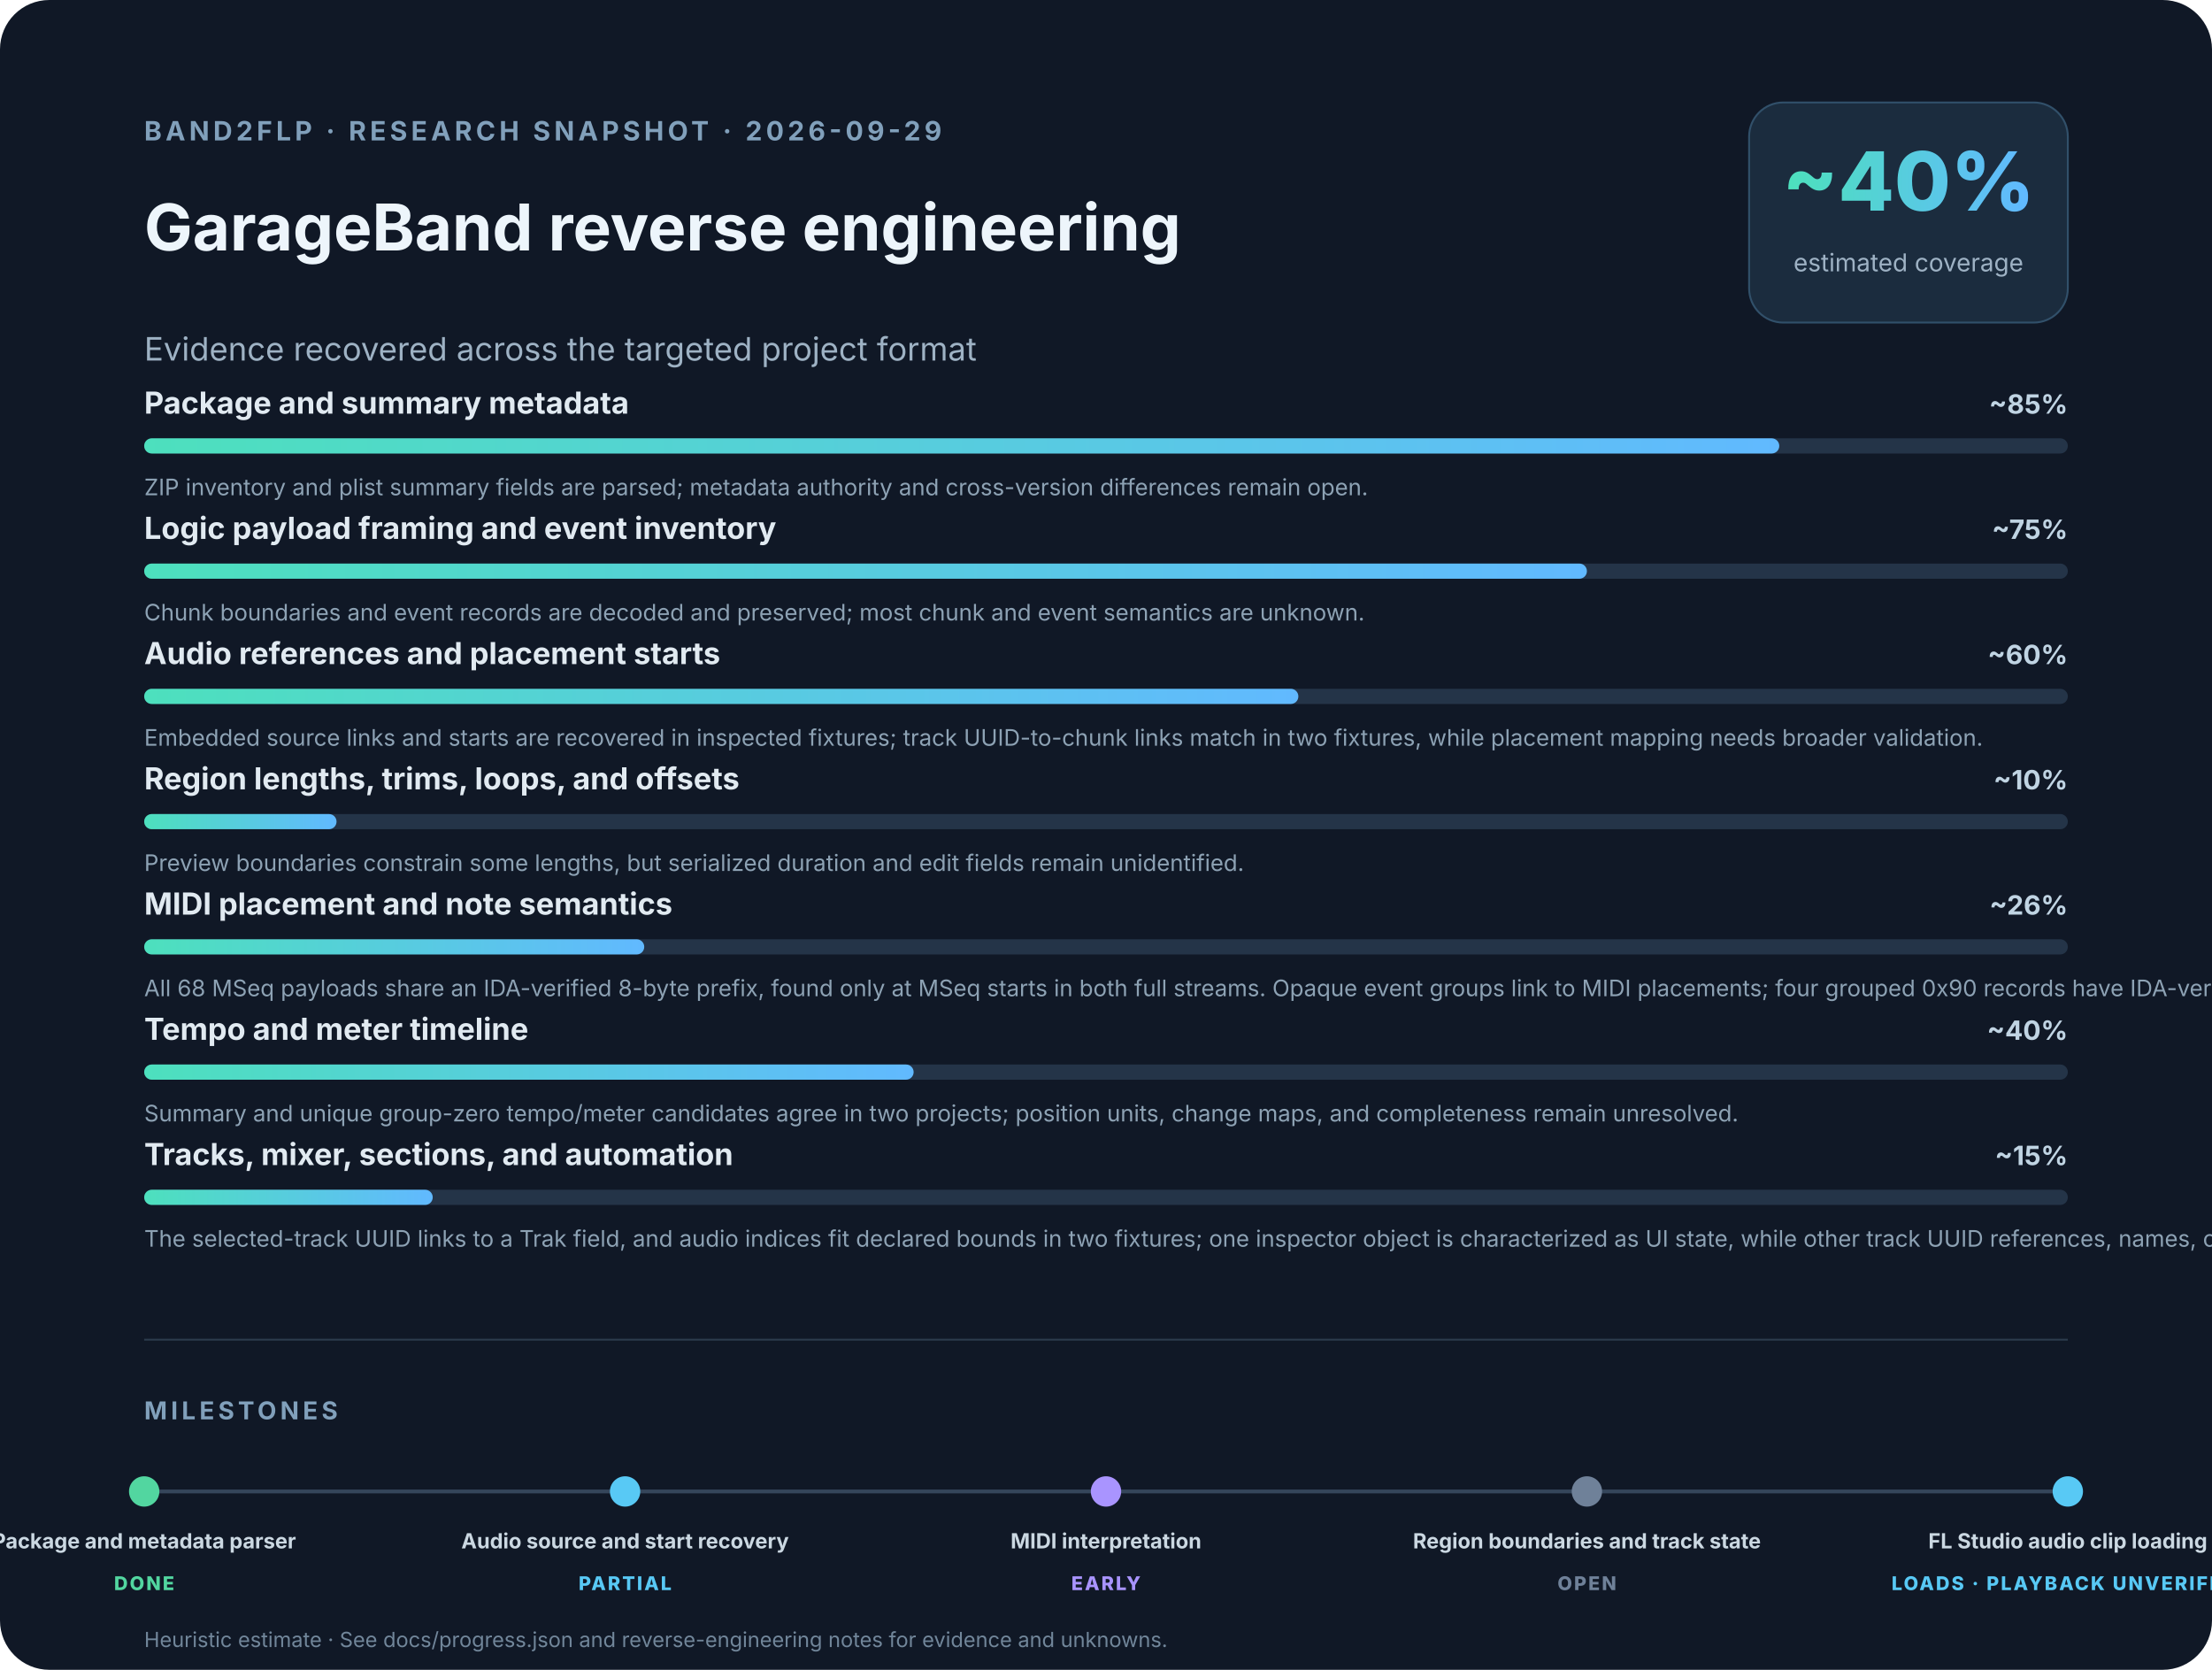
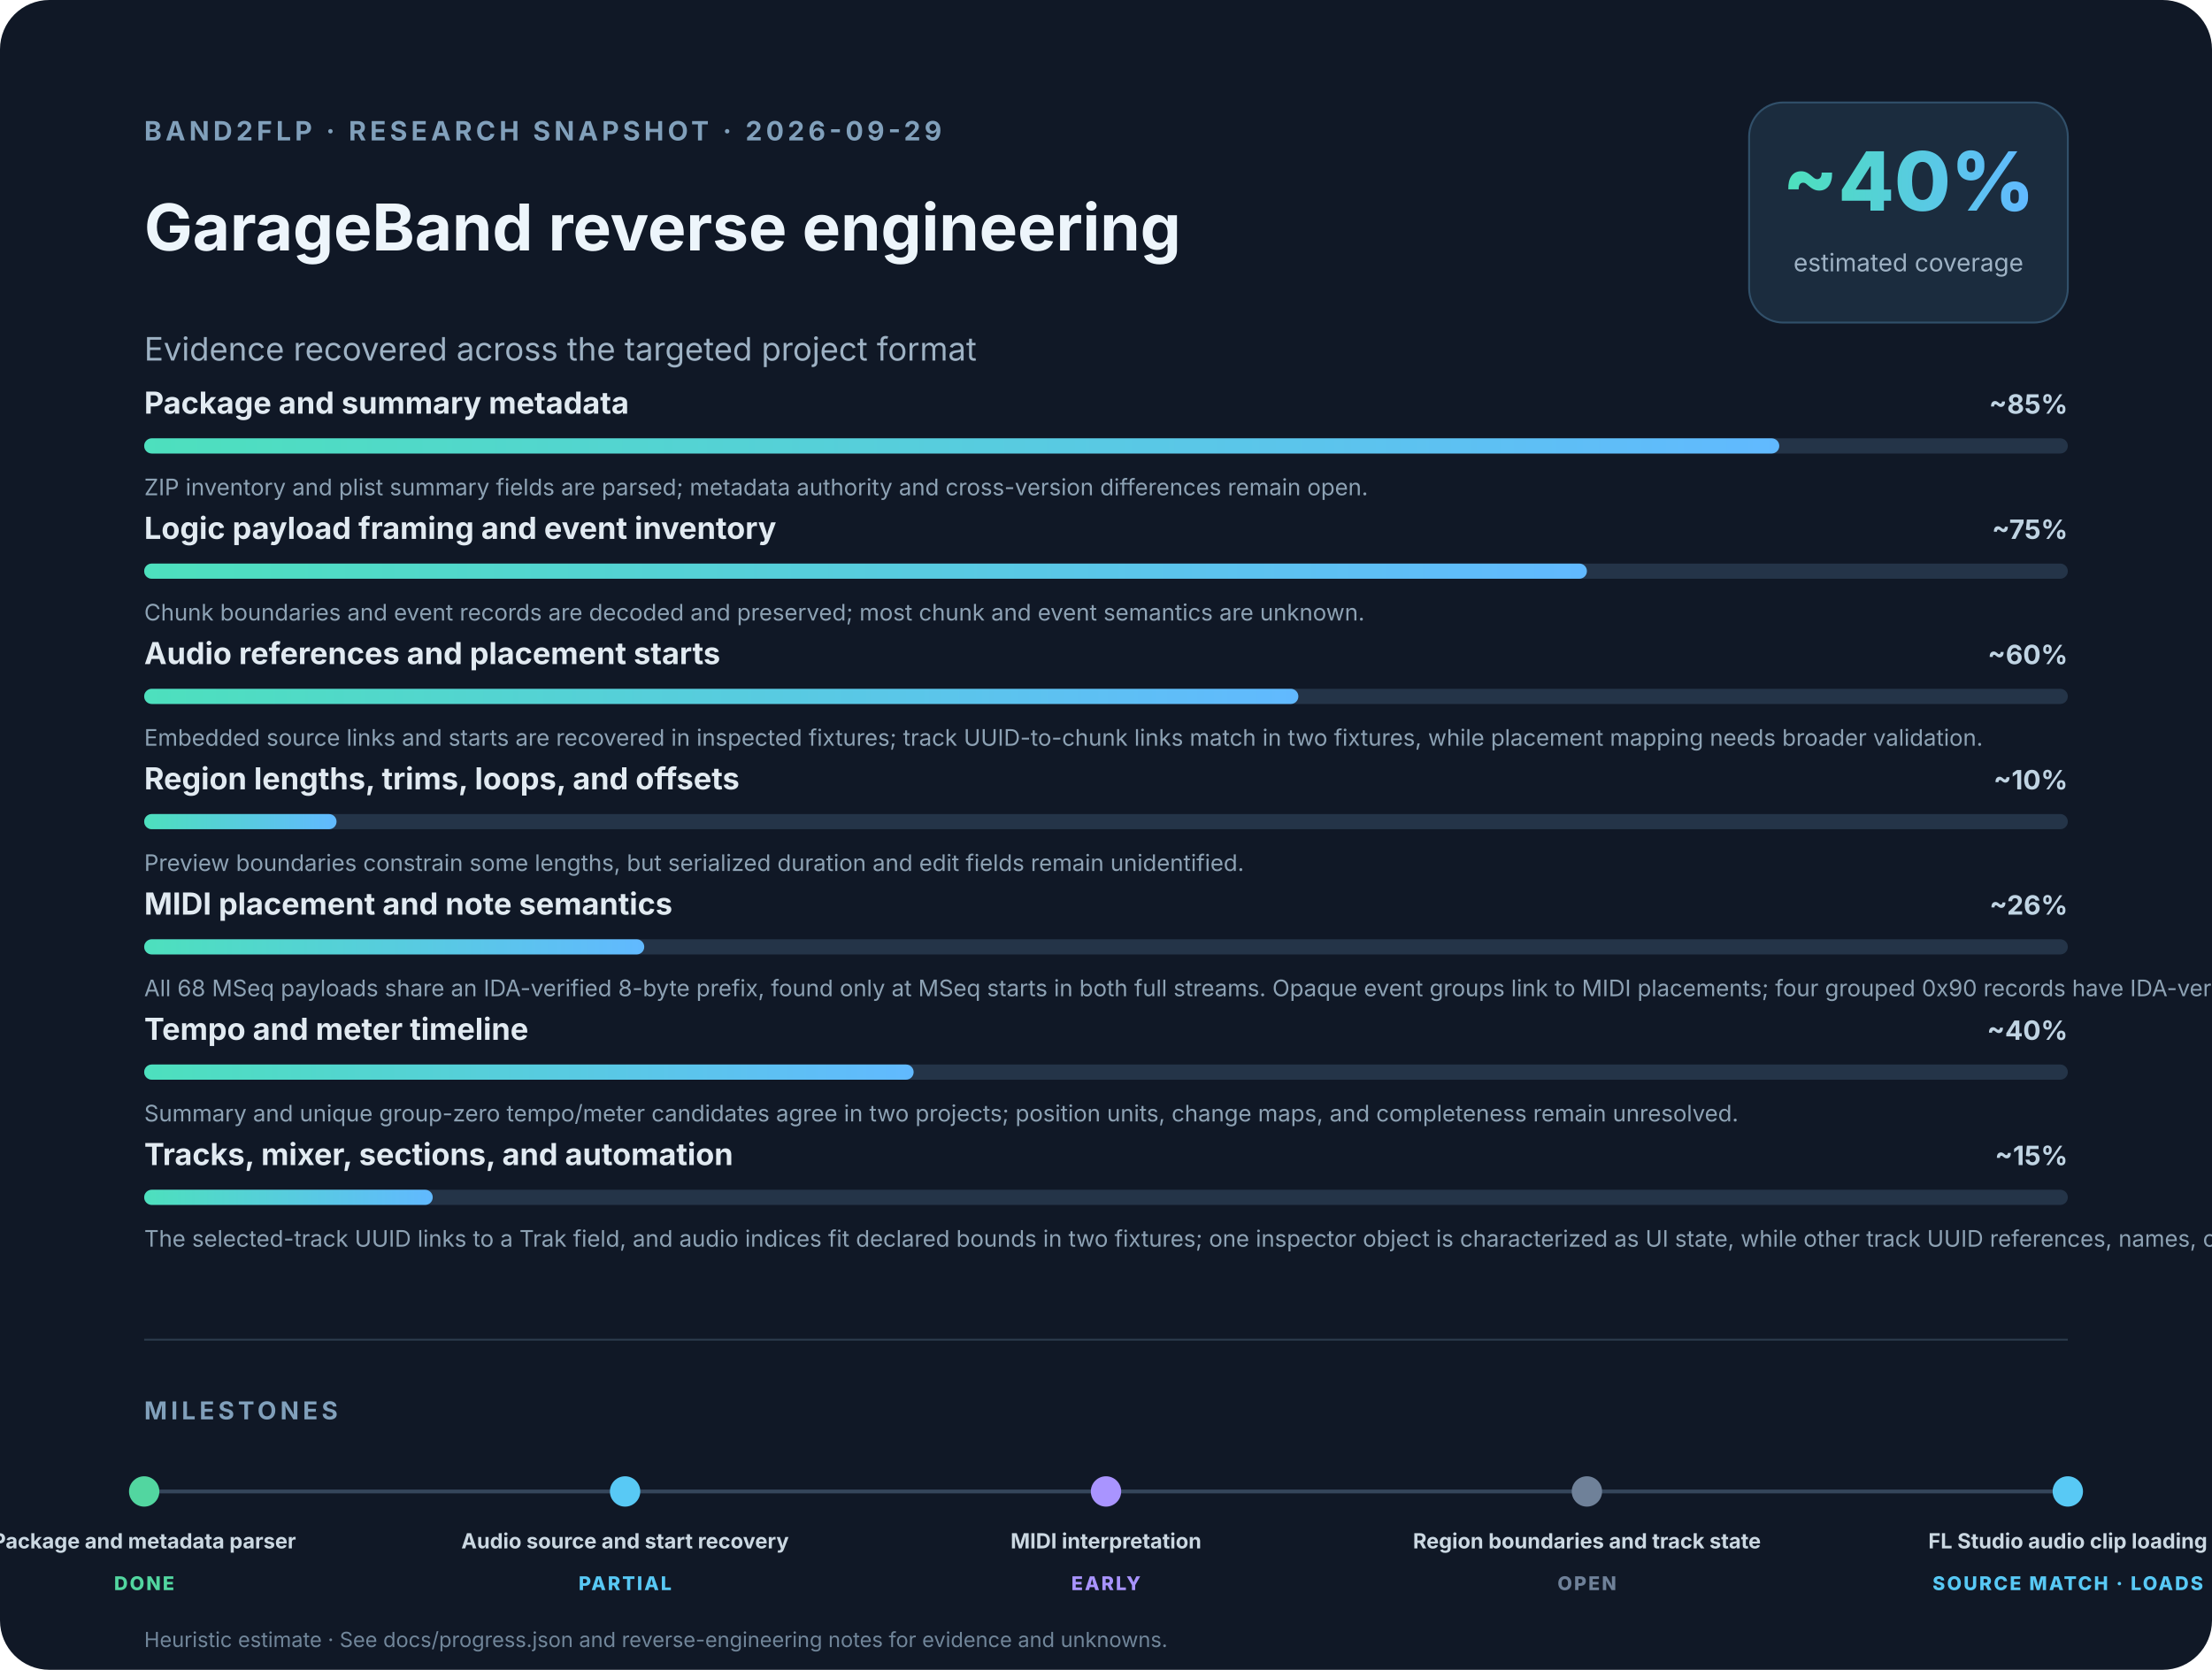
<svg xmlns="http://www.w3.org/2000/svg" viewBox="0 0 1166 880" role="img" aria-labelledby="title desc">
  <defs>
    <linearGradient id="accent" x1="0" x2="1">
      <stop offset="0" stop-color="#4de0bd" />
      <stop offset="1" stop-color="#61b9ff" />
    </linearGradient>
  </defs>
  <rect width="1166" height="880" rx="26" fill="#101826" />
  <text x="76" y="74" class="eyebrow">BAND2FLP · RESEARCH SNAPSHOT · 2026-09-29</text>
  <text x="76" y="132" class="headline">GarageBand reverse engineering</text>
  <text x="76" y="190" class="subhead">Evidence recovered across the targeted project format</text>
  <rect x="922" y="54" width="168" height="116" rx="18" fill="#1b2c3e" stroke="#31506a" />
  <text x="1006" y="111" class="big-pct" text-anchor="middle">~40%</text>
  <text x="1006" y="143" class="small" text-anchor="middle">estimated coverage</text>
  <text x="76" y="218" class="row-title">Package and summary metadata</text>
  <text x="1090" y="218" class="row-pct" text-anchor="end">~85%</text>
  <rect x="76" y="231" width="1014" height="8" rx="4" class="bar-bg" />
  <rect x="76" y="231" width="861.9" height="8" rx="4" class="bar-fill" />
  <text x="76" y="261" class="row-note">ZIP inventory and plist summary fields are parsed; metadata authority and cross-version differences remain open.</text>
  <text x="76" y="284" class="row-title">Logic payload framing and event inventory</text>
  <text x="1090" y="284" class="row-pct" text-anchor="end">~75%</text>
  <rect x="76" y="297" width="1014" height="8" rx="4" class="bar-bg" />
  <rect x="76" y="297" width="760.5" height="8" rx="4" class="bar-fill" />
  <text x="76" y="327" class="row-note">Chunk boundaries and event records are decoded and preserved; most chunk and event semantics are unknown.</text>
  <text x="76" y="350" class="row-title">Audio references and placement starts</text>
  <text x="1090" y="350" class="row-pct" text-anchor="end">~60%</text>
  <rect x="76" y="363" width="1014" height="8" rx="4" class="bar-bg" />
  <rect x="76" y="363" width="608.4" height="8" rx="4" class="bar-fill" />
  <text x="76" y="393" class="row-note">Embedded source links and starts are recovered in inspected fixtures; track UUID-to-chunk links match in two fixtures, while placement mapping needs broader validation.</text>
  <text x="76" y="416" class="row-title">Region lengths, trims, loops, and offsets</text>
  <text x="1090" y="416" class="row-pct" text-anchor="end">~10%</text>
  <rect x="76" y="429" width="1014" height="8" rx="4" class="bar-bg" />
  <rect x="76" y="429" width="101.4" height="8" rx="4" class="bar-fill" />
  <text x="76" y="459" class="row-note">Preview boundaries constrain some lengths, but serialized duration and edit fields remain unidentified.</text>
  <text x="76" y="482" class="row-title">MIDI placement and note semantics</text>
  <text x="1090" y="482" class="row-pct" text-anchor="end">~26%</text>
  <rect x="76" y="495" width="1014" height="8" rx="4" class="bar-bg" />
  <rect x="76" y="495" width="263.6" height="8" rx="4" class="bar-fill" />
  <text x="76" y="525" class="row-note">All 68 MSeq payloads share an IDA-verified 8-byte prefix, found only at MSeq starts in both full streams. Opaque event groups link to MIDI placements; four grouped 0x90 records have IDA-verified byte-offset variation that guides controlled tests. Event and length semantics remain unknown.</text>
  <text x="76" y="548" class="row-title">Tempo and meter timeline</text>
  <text x="1090" y="548" class="row-pct" text-anchor="end">~40%</text>
  <rect x="76" y="561" width="1014" height="8" rx="4" class="bar-bg" />
  <rect x="76" y="561" width="405.6" height="8" rx="4" class="bar-fill" />
  <text x="76" y="591" class="row-note">Summary and unique group-zero tempo/meter candidates agree in two projects; position units, change maps, and completeness remain unresolved.</text>
  <text x="76" y="614" class="row-title">Tracks, mixer, sections, and automation</text>
  <text x="1090" y="614" class="row-pct" text-anchor="end">~15%</text>
  <rect x="76" y="627" width="1014" height="8" rx="4" class="bar-bg" />
  <rect x="76" y="627" width="152.1" height="8" rx="4" class="bar-fill" />
  <text x="76" y="657" class="row-note">The selected-track UUID links to a Trak field, and audio indices fit declared bounds in two fixtures; one inspector object is characterized as UI state, while other track UUID references, names, ordering, mixer state, sections, and automation remain unresolved.</text>
  <line x1="76" y1="706" x2="1090" y2="706" stroke="#2b3a4b" />
  <text x="76" y="748" class="section">MILESTONES</text>
  <line x1="76" y1="786" x2="1090" y2="786" stroke="#35465b" stroke-width="2" />
  <circle cx="76.0" cy="786" r="8" fill="#52d6a0" />
  <text x="76.0" y="816" class="milestone-name" text-anchor="middle">Package and metadata parser</text>
  <text x="76.0" y="838" class="milestone-state" text-anchor="middle" fill="#52d6a0">DONE</text>
  <circle cx="329.5" cy="786" r="8" fill="#58c9f5" />
  <text x="329.5" y="816" class="milestone-name" text-anchor="middle">Audio source and start recovery</text>
  <text x="329.5" y="838" class="milestone-state" text-anchor="middle" fill="#58c9f5">PARTIAL</text>
  <circle cx="583.0" cy="786" r="8" fill="#a994ff" />
  <text x="583.0" y="816" class="milestone-name" text-anchor="middle">MIDI interpretation</text>
  <text x="583.0" y="838" class="milestone-state" text-anchor="middle" fill="#a994ff">EARLY</text>
  <circle cx="836.5" cy="786" r="8" fill="#6f8199" />
  <text x="836.5" y="816" class="milestone-name" text-anchor="middle">Region boundaries and track state</text>
  <text x="836.5" y="838" class="milestone-state" text-anchor="middle" fill="#6f8199">OPEN</text>
  <circle cx="1090.0" cy="786" r="8" fill="#58c9f5" />
  <text x="1090.0" y="816" class="milestone-name" text-anchor="middle">FL Studio audio clip loading</text>
-   <text x="1090.0" y="838" class="milestone-state" text-anchor="middle" fill="#58c9f5">LOADS · PLAYBACK UNVERIFIED</text>
+   <text x="1090.0" y="838" class="milestone-state" text-anchor="middle" fill="#58c9f5">SOURCE MATCH · LOADS</text>
  <text x="76" y="868" class="footer">Heuristic estimate · See docs/progress.json and reverse-engineering notes for evidence and unknowns.</text>
  <style>
text { font-family: Inter, Segoe UI, Arial, sans-serif; }
.eyebrow { fill:#81a0bb; font-size:14px; font-weight:700; letter-spacing:2px; }
.headline { fill:#edf5fb; font-size:34px; font-weight:700; }
.subhead { fill:#9eb2c4; font-size:17px; }
.big-pct { fill:url(#accent); font-size:43px; font-weight:800; }
.small { fill:#9eb2c4; font-size:13px; }
.row-title { fill:#e1eaf1; font-size:16px; font-weight:650; }
.row-pct { fill:#c0d4e3; font-size:14px; font-weight:700; }
.bar-bg { fill:#243448; } .bar-fill { fill:url(#accent); }
.row-note { fill:#8da2b4; font-size:12px; }
.section { fill:#81a0bb; font-size:13px; font-weight:700; letter-spacing:2px; }
.milestone-name { fill:#cbd8e2; font-size:11px; font-weight:650; }
.milestone-state { font-size:10px; font-weight:800; letter-spacing:1px; }
.footer { fill:#71869a; font-size:11px; }
</style>
</svg>
